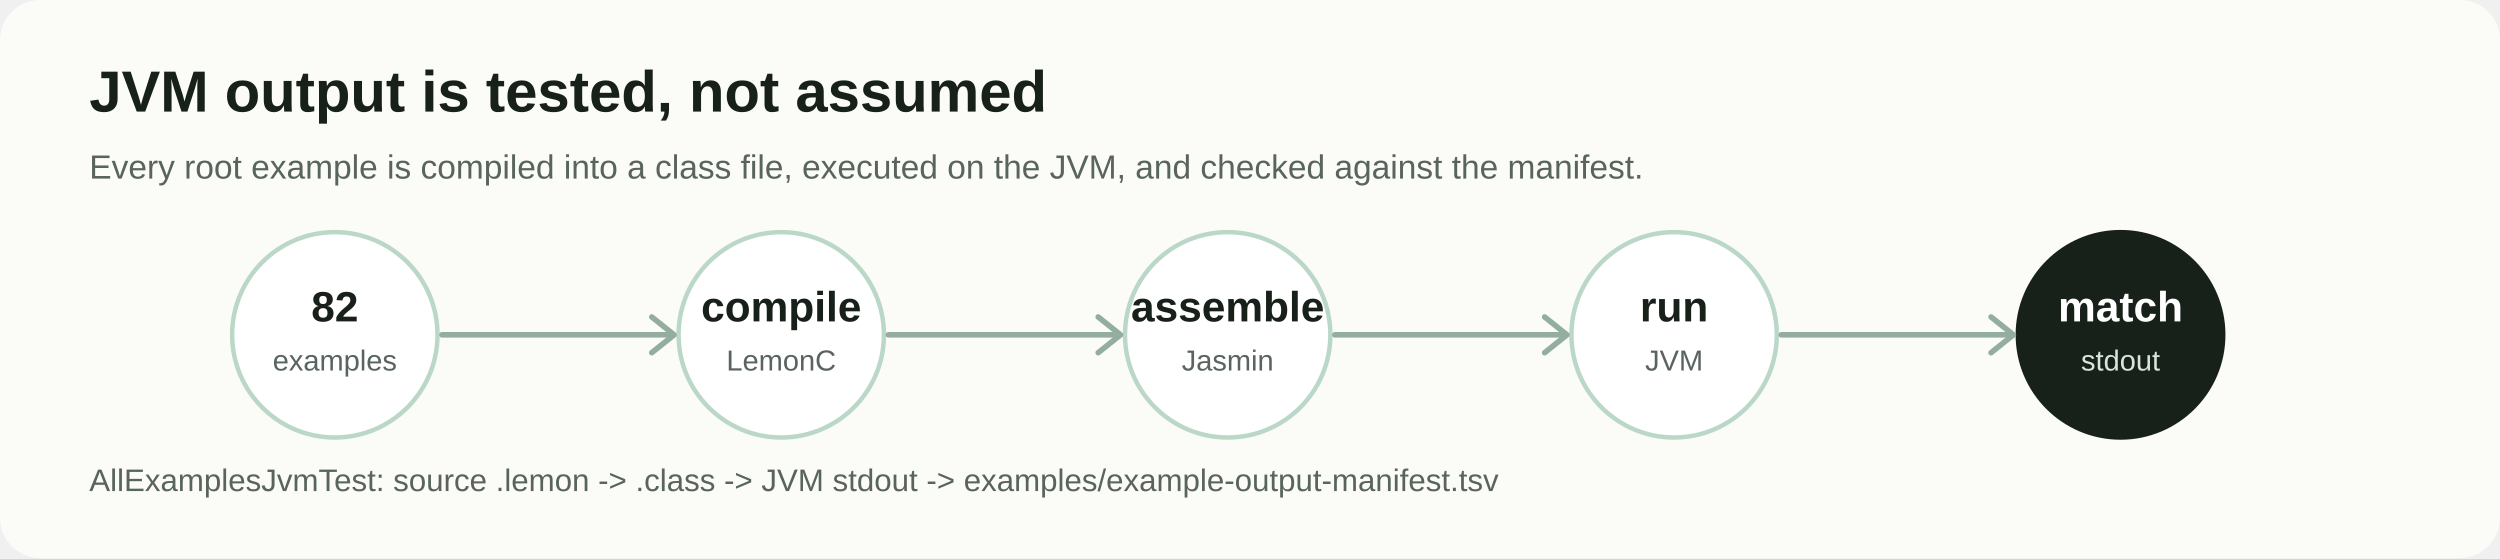
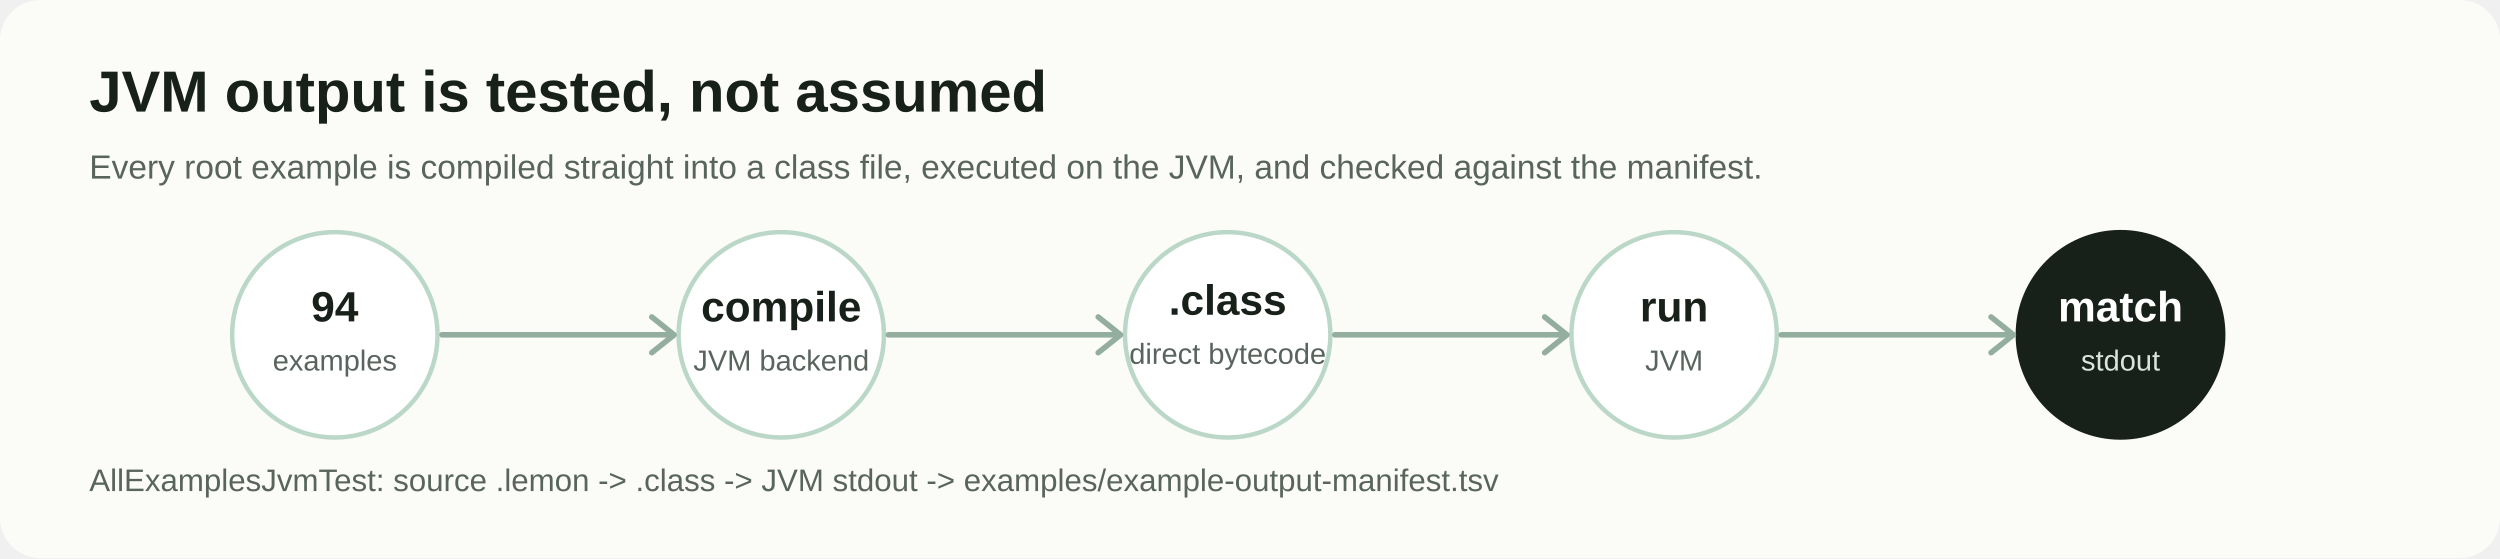
<svg xmlns="http://www.w3.org/2000/svg" width="1120" height="250" viewBox="0 0 1120 250" role="img" aria-labelledby="title desc">
  <rect width="1120" height="250" rx="18" fill="#fbfcf8" />
  <text x="40" y="50" font-family="Segoe UI, Arial, sans-serif" font-size="26" font-weight="700" fill="#18201a">JVM output is tested, not assumed</text>
-   <text x="40" y="80" font-family="Segoe UI, Arial, sans-serif" font-size="15" fill="#58645d">Every root example is compiled into a class file, executed on the JVM, and checked against the manifest.</text>
+   <text x="40" y="80" font-family="Segoe UI, Arial, sans-serif" font-size="15" fill="#58645d">Every root example is compiled straight into a class file, executed on the JVM, and checked against the manifest.</text>
  <g font-family="Segoe UI, Arial, sans-serif" text-anchor="middle">
    <circle cx="150" cy="150" r="46" fill="#ffffff" stroke="#bad7c7" stroke-width="2" />
-     <text x="150" y="144" font-size="19" font-weight="700" fill="#18201a">82</text>
+     <text x="150" y="144" font-size="19" font-weight="700" fill="#18201a">94</text>
    <text x="150" y="166" font-size="13" fill="#58645d">examples</text>
    <circle cx="350" cy="150" r="46" fill="#ffffff" stroke="#bad7c7" stroke-width="2" />
    <text x="350" y="144" font-size="19" font-weight="700" fill="#18201a">compile</text>
-     <text x="350" y="166" font-size="13" fill="#58645d">LemonC</text>
+     <text x="350" y="166" font-size="13" fill="#58645d">JVM backend</text>
    <circle cx="550" cy="150" r="46" fill="#ffffff" stroke="#bad7c7" stroke-width="2" />
-     <text x="550" y="144" font-size="19" font-weight="700" fill="#18201a">assemble</text>
-     <text x="550" y="166" font-size="13" fill="#58645d">Jasmin</text>
+     <text x="550" y="141" font-size="19" font-weight="700" fill="#18201a">.class</text>
+     <text x="550" y="163" font-size="13" fill="#58645d">direct bytecode</text>
    <circle cx="750" cy="150" r="46" fill="#ffffff" stroke="#bad7c7" stroke-width="2" />
    <text x="750" y="144" font-size="19" font-weight="700" fill="#18201a">run</text>
    <text x="750" y="166" font-size="13" fill="#58645d">JVM</text>
    <circle cx="950" cy="150" r="46" fill="#18201a" stroke="#18201a" stroke-width="2" />
    <text x="950" y="144" font-size="19" font-weight="700" fill="#ffffff">match</text>
    <text x="950" y="166" font-size="13" fill="#d7e5dc">stdout</text>
  </g>
  <g stroke="#93ad9f" stroke-width="2.5" fill="none" stroke-linecap="round" stroke-linejoin="round">
    <path d="M198 150h102" />
    <path d="M292 142l10 8-10 8" />
    <path d="M398 150h102" />
    <path d="M492 142l10 8-10 8" />
    <path d="M598 150h102" />
    <path d="M692 142l10 8-10 8" />
    <path d="M798 150h102" />
    <path d="M892 142l10 8-10 8" />
  </g>
  <text x="40" y="220" font-family="Segoe UI, Arial, sans-serif" font-size="14" fill="#58645d">AllExamplesJvmTest: source .lemon -&gt; .class -&gt; JVM stdout -&gt; examples/example-output-manifest.tsv</text>
</svg>
